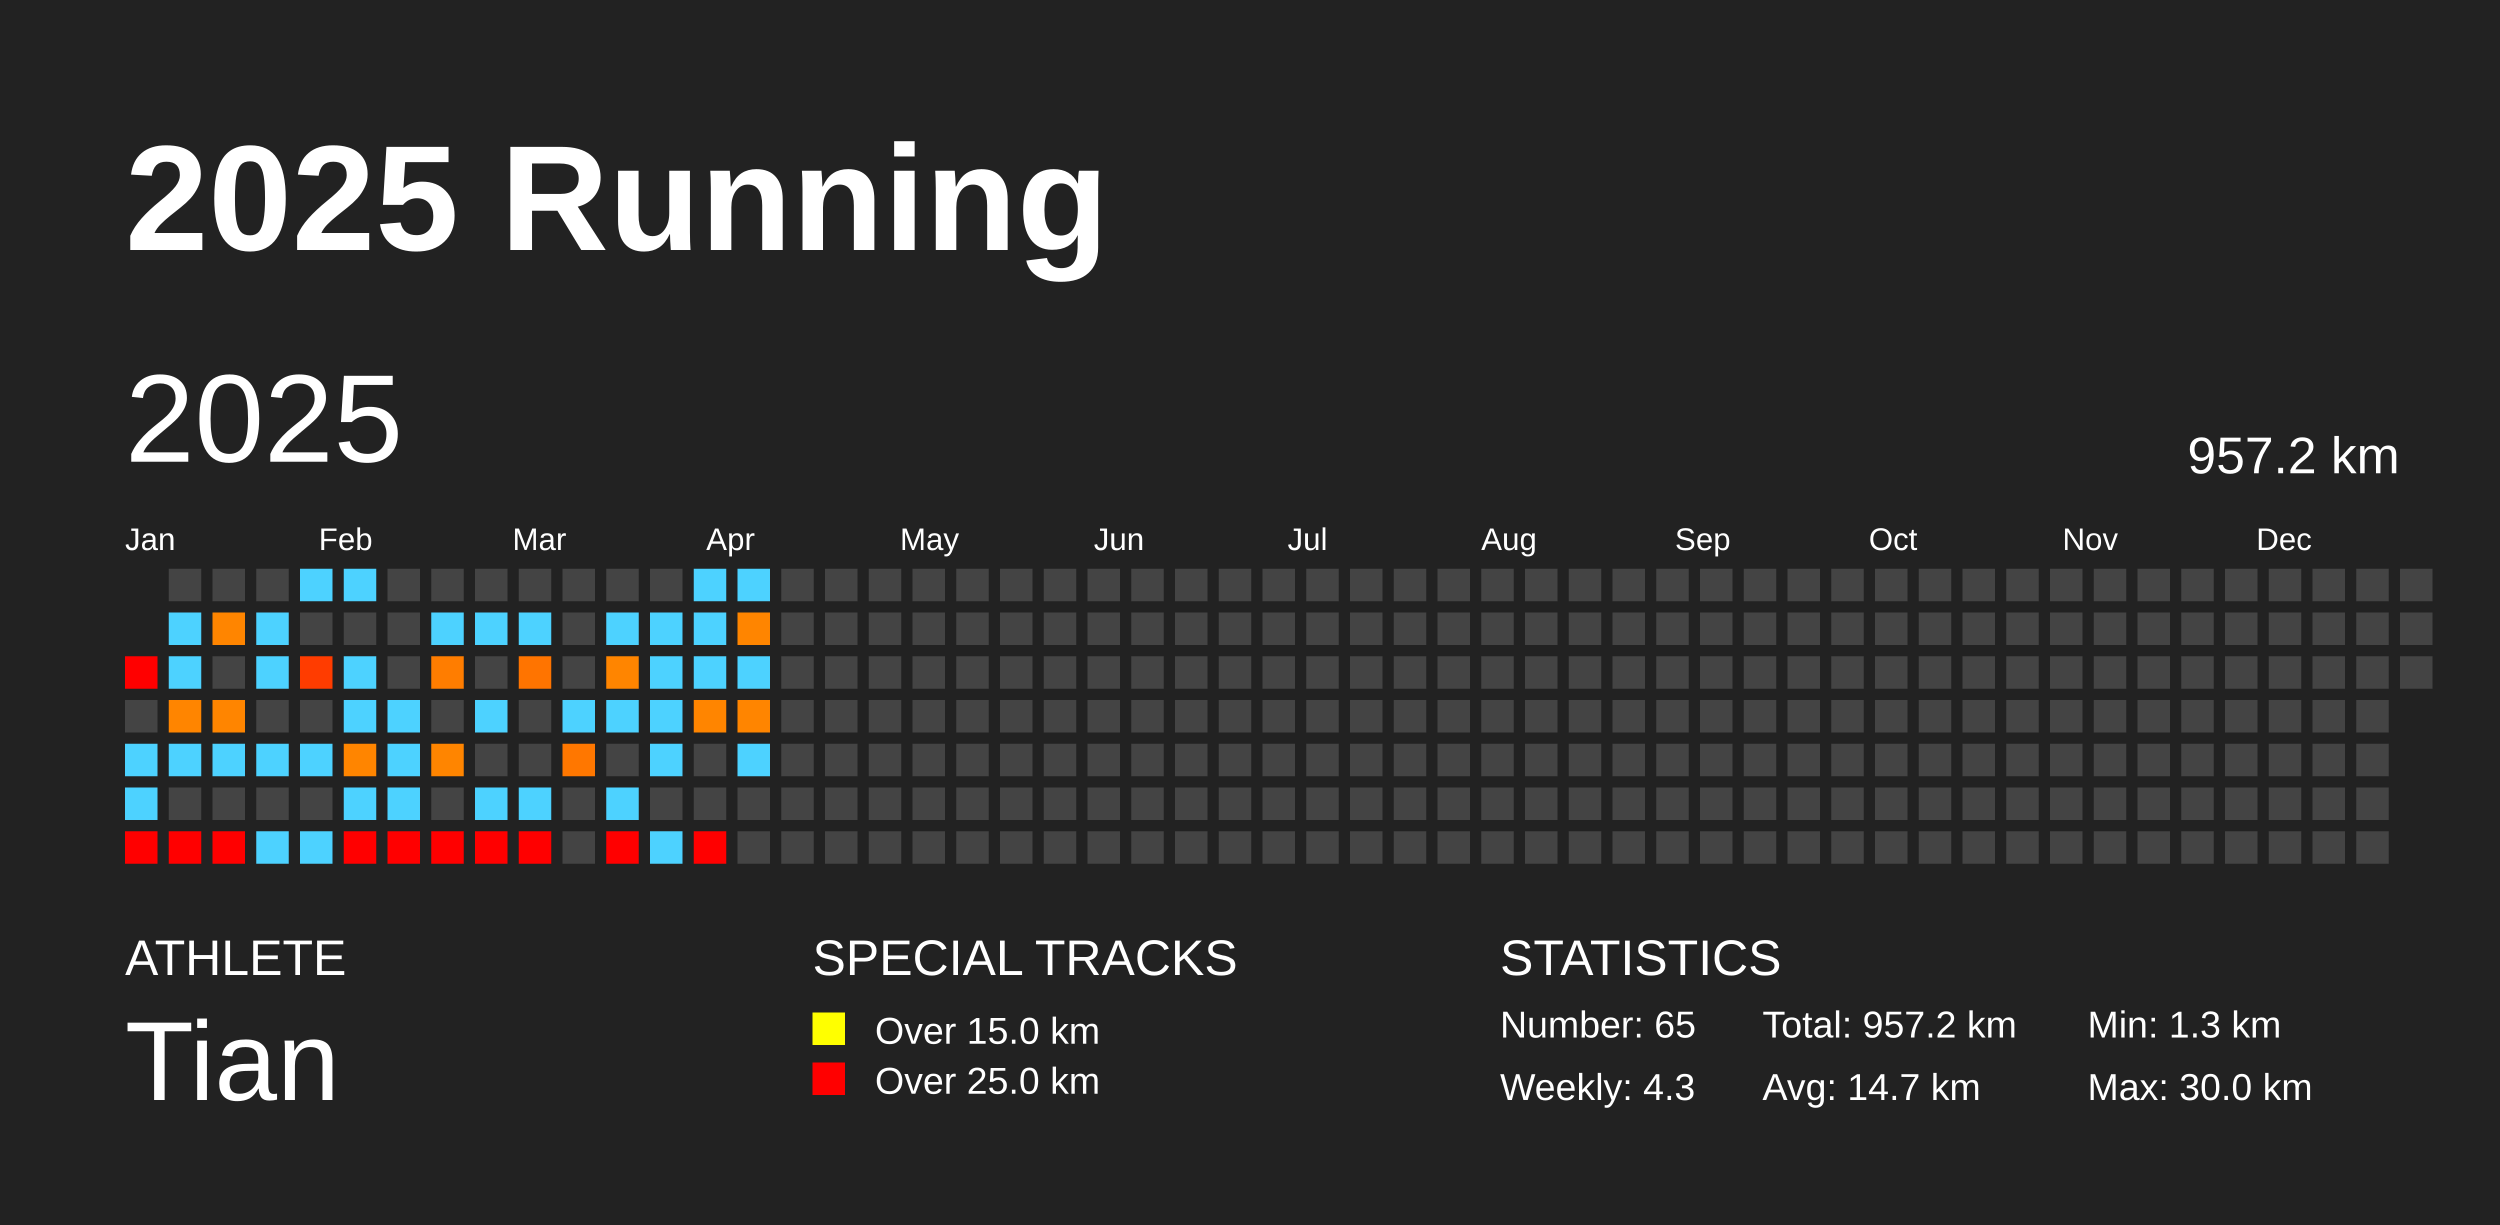
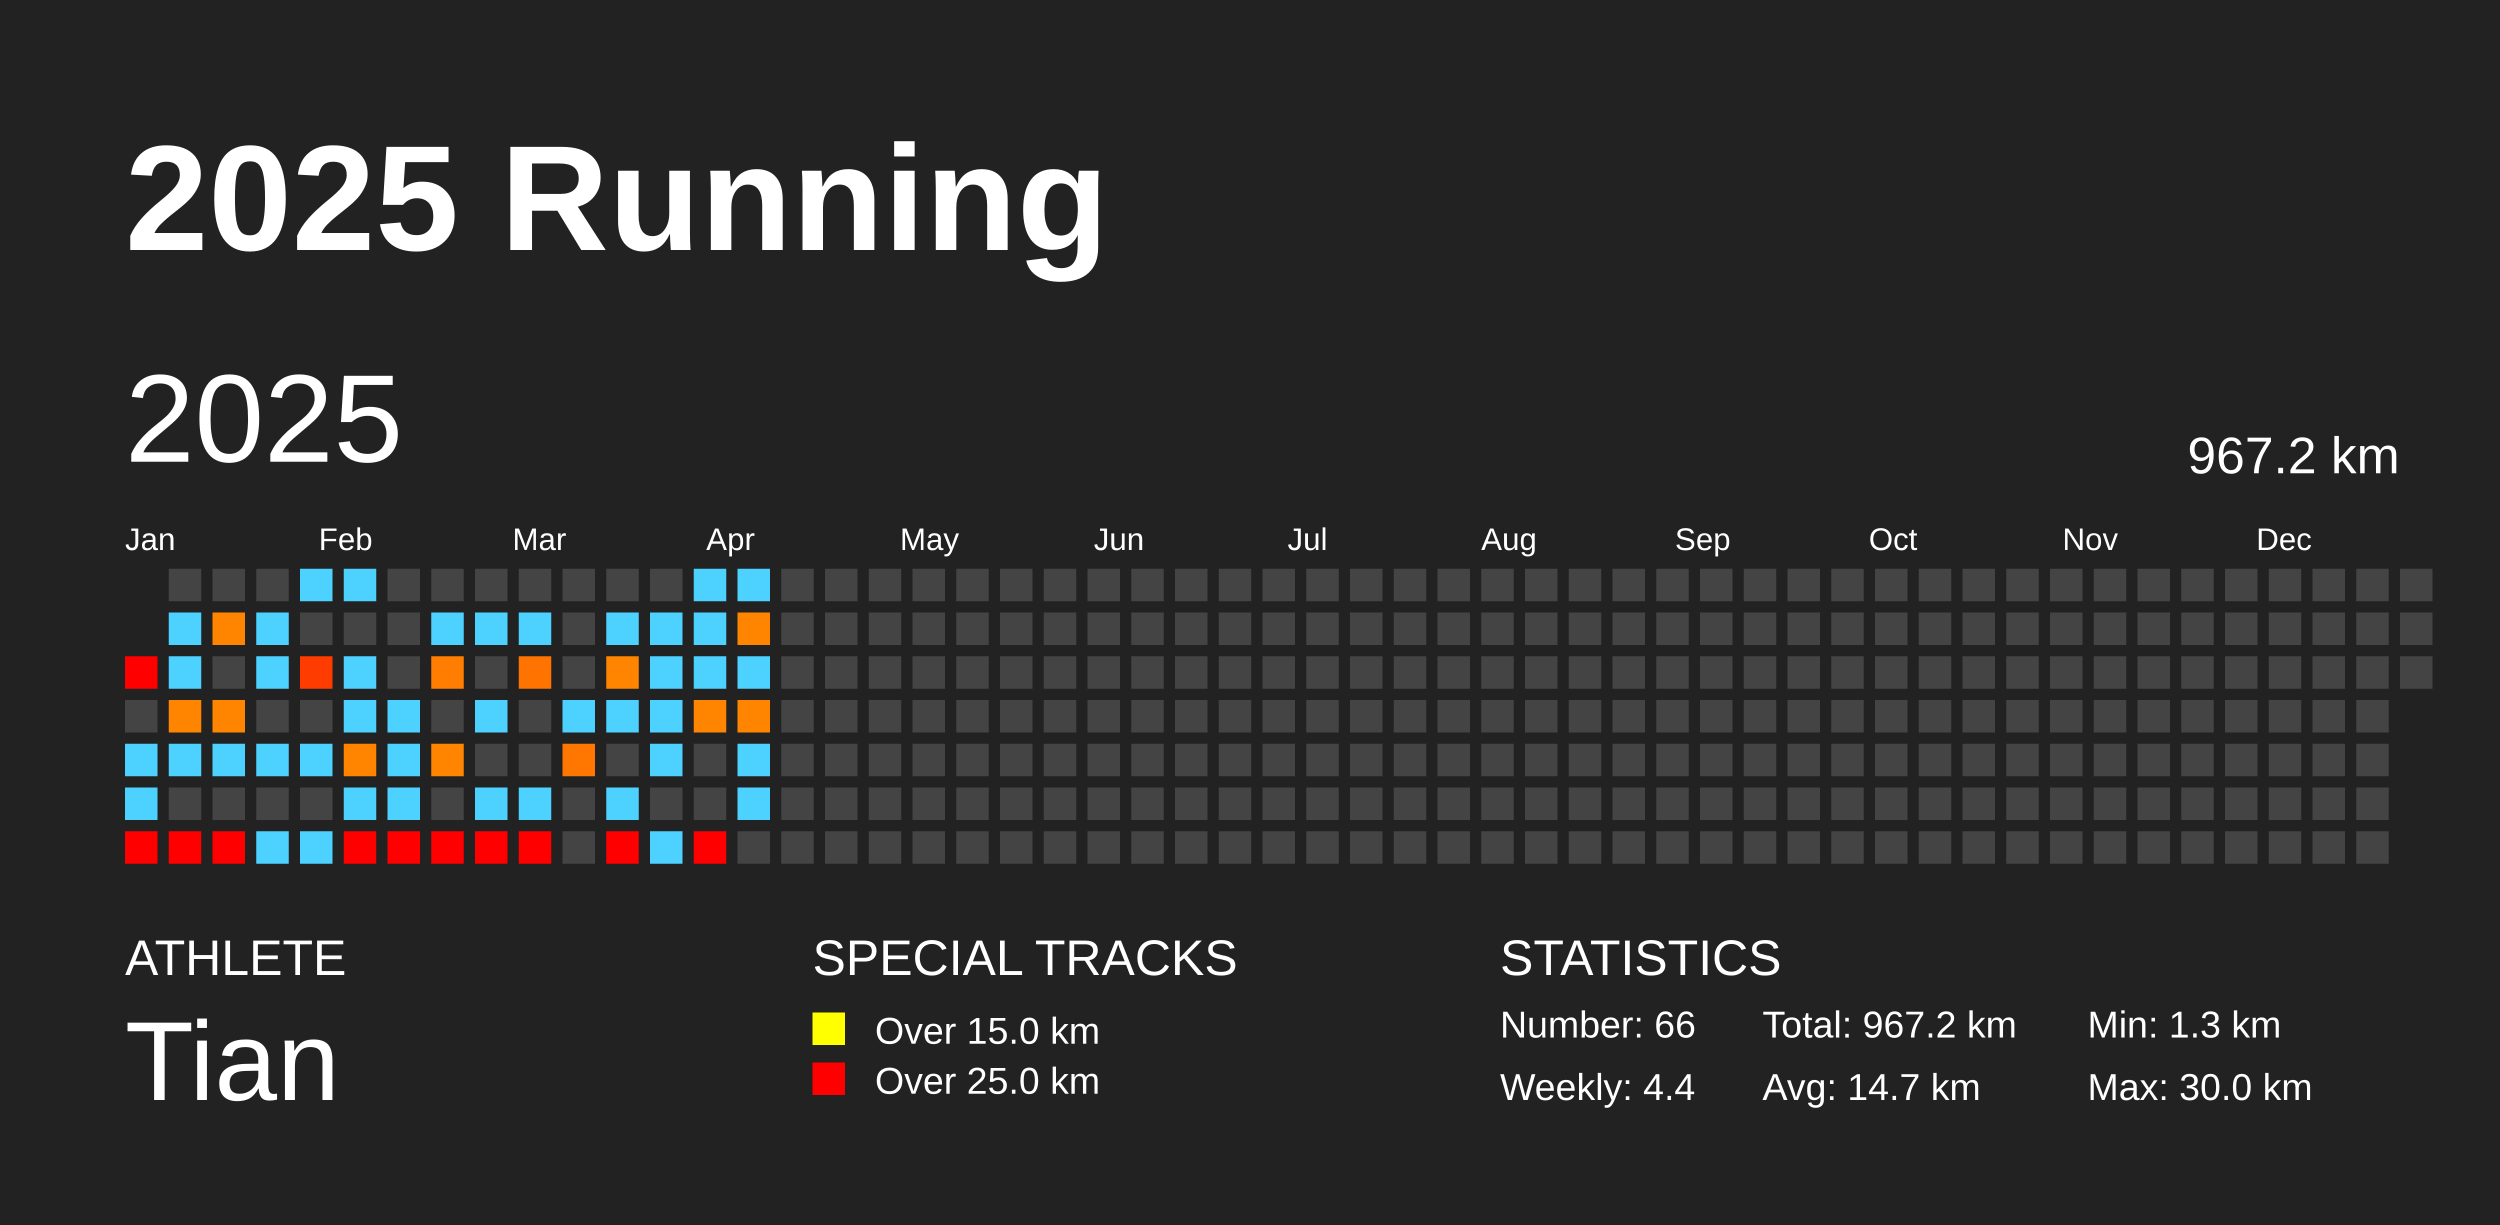
<svg xmlns="http://www.w3.org/2000/svg" baseProfile="full" height="98mm" version="1.1" viewBox="0,0,200,98" width="200mm">
  <defs />
  <rect fill="#222222" height="98" width="200" x="0" y="0" />
  <text fill="#FFFFFF" style="font-size:12px; font-family:Arial; font-weight:bold;" x="10" y="20">2025 Running</text>
  <text fill="#FFFFFF" style="font-size:4px; font-family:Arial" x="10" y="78">ATHLETE</text>
  <text fill="#FFFFFF" style="font-size:9px; font-family:Arial" x="10" y="88">Tian</text>
  <text fill="#FFFFFF" style="font-size:4px; font-family:Arial" x="65" y="78">SPECIAL TRACKS</text>
  <rect fill="yellow" height="2.6" width="2.6" x="65" y="81" />
  <text fill="#FFFFFF" style="font-size:3px; font-family:Arial" x="70" y="83.5">Over 15.0 km</text>
  <rect fill="red" height="2.6" width="2.6" x="65" y="85" />
  <text fill="#FFFFFF" style="font-size:3px; font-family:Arial" x="70" y="87.5">Over 25.0 km</text>
  <text fill="#FFFFFF" style="font-size:4px; font-family:Arial" x="120" y="78">STATISTICS</text>
-   <text fill="#FFFFFF" style="font-size:3px; font-family:Arial" x="120" y="83">Number: 65</text>
-   <text fill="#FFFFFF" style="font-size:3px; font-family:Arial" x="120" y="88">Weekly: 4.3</text>
-   <text fill="#FFFFFF" style="font-size:3px; font-family:Arial" x="141" y="83">Total: 957.2 km</text>
+   <text fill="#FFFFFF" style="font-size:3px; font-family:Arial" x="120" y="83">Number: 66</text>
+   <text fill="#FFFFFF" style="font-size:3px; font-family:Arial" x="120" y="88">Weekly: 4.4</text>
+   <text fill="#FFFFFF" style="font-size:3px; font-family:Arial" x="141" y="83">Total: 967.2 km</text>
  <text fill="#FFFFFF" style="font-size:3px; font-family:Arial" x="141" y="88">Avg: 14.7 km</text>
  <text fill="#FFFFFF" style="font-size:3px; font-family:Arial" x="167" y="83">Min: 1.3 km</text>
  <text fill="#FFFFFF" style="font-size:3px; font-family:Arial" x="167" y="88">Max: 30.0 km</text>
  <text dominant-baseline="hanging" fill="#FFFFFF" style="font-size:10.0px; font-family:Arial;" x="10" y="30">2025</text>
-   <text dominant-baseline="hanging" fill="#FFFFFF" style="font-size:4.125px; font-family:Arial;" x="175" y="35">957.2 km</text>
+   <text dominant-baseline="hanging" fill="#FFFFFF" style="font-size:4.125px; font-family:Arial;" x="175" y="35">967.2 km</text>
  <text fill="#FFFFFF" style="font-size:2.5px; font-family:Arial" x="10.0" y="44">Jan</text>
  <text fill="#FFFFFF" style="font-size:2.5px; font-family:Arial" x="25.5" y="44">Feb</text>
  <text fill="#FFFFFF" style="font-size:2.5px; font-family:Arial" x="41.0" y="44">Mar</text>
  <text fill="#FFFFFF" style="font-size:2.5px; font-family:Arial" x="56.5" y="44">Apr</text>
  <text fill="#FFFFFF" style="font-size:2.5px; font-family:Arial" x="72.0" y="44">May</text>
  <text fill="#FFFFFF" style="font-size:2.5px; font-family:Arial" x="87.5" y="44">Jun</text>
  <text fill="#FFFFFF" style="font-size:2.5px; font-family:Arial" x="103.0" y="44">Jul</text>
  <text fill="#FFFFFF" style="font-size:2.5px; font-family:Arial" x="118.5" y="44">Aug</text>
  <text fill="#FFFFFF" style="font-size:2.5px; font-family:Arial" x="134.0" y="44">Sep</text>
  <text fill="#FFFFFF" style="font-size:2.5px; font-family:Arial" x="149.5" y="44">Oct</text>
  <text fill="#FFFFFF" style="font-size:2.5px; font-family:Arial" x="165.0" y="44">Nov</text>
  <text fill="#FFFFFF" style="font-size:2.5px; font-family:Arial" x="180.5" y="44">Dec</text>
  <rect fill="red" height="2.6" width="2.6" x="10.0" y="52.5" />
  <rect fill="#444444" height="2.6" width="2.6" x="10.0" y="56.0" />
  <rect fill="#4dd2ff" height="2.6" width="2.6" x="10.0" y="59.5" />
  <rect fill="#4dd2ff" height="2.6" width="2.6" x="10.0" y="63.0" />
  <rect fill="red" height="2.6" width="2.6" x="10.0" y="66.5" />
  <rect fill="#444444" height="2.6" width="2.6" x="13.5" y="45.5" />
  <rect fill="#4dd2ff" height="2.6" width="2.6" x="13.5" y="49.0" />
  <rect fill="#4dd2ff" height="2.6" width="2.6" x="13.5" y="52.5" />
  <rect fill="#ff8500" height="2.6" width="2.6" x="13.5" y="56.0" />
  <rect fill="#4dd2ff" height="2.6" width="2.6" x="13.5" y="59.5" />
  <rect fill="#444444" height="2.6" width="2.6" x="13.5" y="63.0" />
  <rect fill="red" height="2.6" width="2.6" x="13.5" y="66.5" />
  <rect fill="#444444" height="2.6" width="2.6" x="17.0" y="45.5" />
  <rect fill="#ff8500" height="2.6" width="2.6" x="17.0" y="49.0" />
  <rect fill="#444444" height="2.6" width="2.6" x="17.0" y="52.5" />
  <rect fill="#ff8500" height="2.6" width="2.6" x="17.0" y="56.0" />
  <rect fill="#4dd2ff" height="2.6" width="2.6" x="17.0" y="59.5" />
  <rect fill="#444444" height="2.6" width="2.6" x="17.0" y="63.0" />
  <rect fill="red" height="2.6" width="2.6" x="17.0" y="66.5" />
  <rect fill="#444444" height="2.6" width="2.6" x="20.5" y="45.5" />
  <rect fill="#4dd2ff" height="2.6" width="2.6" x="20.5" y="49.0" />
  <rect fill="#4dd2ff" height="2.6" width="2.6" x="20.5" y="52.5" />
  <rect fill="#444444" height="2.6" width="2.6" x="20.5" y="56.0" />
  <rect fill="#4dd2ff" height="2.6" width="2.6" x="20.5" y="59.5" />
  <rect fill="#444444" height="2.6" width="2.6" x="20.5" y="63.0" />
  <rect fill="#4dd2ff" height="2.6" width="2.6" x="20.5" y="66.5" />
  <rect fill="#4dd2ff" height="2.6" width="2.6" x="24.0" y="45.5" />
  <rect fill="#444444" height="2.6" width="2.6" x="24.0" y="49.0" />
  <rect fill="#ff3c00" height="2.6" width="2.6" x="24.0" y="52.5" />
  <rect fill="#444444" height="2.6" width="2.6" x="24.0" y="56.0" />
  <rect fill="#4dd2ff" height="2.6" width="2.6" x="24.0" y="59.5" />
  <rect fill="#444444" height="2.6" width="2.6" x="24.0" y="63.0" />
  <rect fill="#4dd2ff" height="2.6" width="2.6" x="24.0" y="66.5" />
  <rect fill="#4dd2ff" height="2.6" width="2.6" x="27.5" y="45.5" />
  <rect fill="#444444" height="2.6" width="2.6" x="27.5" y="49.0" />
  <rect fill="#4dd2ff" height="2.6" width="2.6" x="27.5" y="52.5" />
  <rect fill="#4dd2ff" height="2.6" width="2.6" x="27.5" y="56.0" />
  <rect fill="#ff8500" height="2.6" width="2.6" x="27.5" y="59.5" />
  <rect fill="#4dd2ff" height="2.6" width="2.6" x="27.5" y="63.0" />
  <rect fill="red" height="2.6" width="2.6" x="27.5" y="66.5" />
  <rect fill="#444444" height="2.6" width="2.6" x="31.0" y="45.5" />
  <rect fill="#444444" height="2.6" width="2.6" x="31.0" y="49.0" />
  <rect fill="#444444" height="2.6" width="2.6" x="31.0" y="52.5" />
  <rect fill="#4dd2ff" height="2.6" width="2.6" x="31.0" y="56.0" />
  <rect fill="#4dd2ff" height="2.6" width="2.6" x="31.0" y="59.5" />
  <rect fill="#4dd2ff" height="2.6" width="2.6" x="31.0" y="63.0" />
  <rect fill="red" height="2.6" width="2.6" x="31.0" y="66.5" />
  <rect fill="#444444" height="2.6" width="2.6" x="34.5" y="45.5" />
  <rect fill="#4dd2ff" height="2.6" width="2.6" x="34.5" y="49.0" />
  <rect fill="#ff7d00" height="2.6" width="2.6" x="34.5" y="52.5" />
  <rect fill="#444444" height="2.6" width="2.6" x="34.5" y="56.0" />
  <rect fill="#ff8500" height="2.6" width="2.6" x="34.5" y="59.5" />
  <rect fill="#444444" height="2.6" width="2.6" x="34.5" y="63.0" />
  <rect fill="red" height="2.6" width="2.6" x="34.5" y="66.5" />
  <rect fill="#444444" height="2.6" width="2.6" x="38.0" y="45.5" />
  <rect fill="#4dd2ff" height="2.6" width="2.6" x="38.0" y="49.0" />
  <rect fill="#444444" height="2.6" width="2.6" x="38.0" y="52.5" />
  <rect fill="#4dd2ff" height="2.6" width="2.6" x="38.0" y="56.0" />
  <rect fill="#444444" height="2.6" width="2.6" x="38.0" y="59.5" />
  <rect fill="#4dd2ff" height="2.6" width="2.6" x="38.0" y="63.0" />
  <rect fill="red" height="2.6" width="2.6" x="38.0" y="66.5" />
  <rect fill="#444444" height="2.6" width="2.6" x="41.5" y="45.5" />
  <rect fill="#4dd2ff" height="2.6" width="2.6" x="41.5" y="49.0" />
  <rect fill="#ff7400" height="2.6" width="2.6" x="41.5" y="52.5" />
  <rect fill="#444444" height="2.6" width="2.6" x="41.5" y="56.0" />
  <rect fill="#444444" height="2.6" width="2.6" x="41.5" y="59.5" />
  <rect fill="#4dd2ff" height="2.6" width="2.6" x="41.5" y="63.0" />
  <rect fill="red" height="2.6" width="2.6" x="41.5" y="66.5" />
  <rect fill="#444444" height="2.6" width="2.6" x="45.0" y="45.5" />
  <rect fill="#444444" height="2.6" width="2.6" x="45.0" y="49.0" />
  <rect fill="#444444" height="2.6" width="2.6" x="45.0" y="52.5" />
  <rect fill="#4dd2ff" height="2.6" width="2.6" x="45.0" y="56.0" />
  <rect fill="#ff7700" height="2.6" width="2.6" x="45.0" y="59.5" />
  <rect fill="#444444" height="2.6" width="2.6" x="45.0" y="63.0" />
  <rect fill="#444444" height="2.6" width="2.6" x="45.0" y="66.5" />
  <rect fill="#444444" height="2.6" width="2.6" x="48.5" y="45.5" />
  <rect fill="#4dd2ff" height="2.6" width="2.6" x="48.5" y="49.0" />
  <rect fill="#ff8500" height="2.6" width="2.6" x="48.5" y="52.5" />
  <rect fill="#4dd2ff" height="2.6" width="2.6" x="48.5" y="56.0" />
  <rect fill="#444444" height="2.6" width="2.6" x="48.5" y="59.5" />
  <rect fill="#4dd2ff" height="2.6" width="2.6" x="48.5" y="63.0" />
  <rect fill="red" height="2.6" width="2.6" x="48.5" y="66.5" />
  <rect fill="#444444" height="2.6" width="2.6" x="52.0" y="45.5" />
  <rect fill="#4dd2ff" height="2.6" width="2.6" x="52.0" y="49.0" />
  <rect fill="#4dd2ff" height="2.6" width="2.6" x="52.0" y="52.5" />
  <rect fill="#4dd2ff" height="2.6" width="2.6" x="52.0" y="56.0" />
  <rect fill="#4dd2ff" height="2.6" width="2.6" x="52.0" y="59.5" />
  <rect fill="#444444" height="2.6" width="2.6" x="52.0" y="63.0" />
  <rect fill="#4dd2ff" height="2.6" width="2.6" x="52.0" y="66.5" />
  <rect fill="#4dd2ff" height="2.6" width="2.6" x="55.5" y="45.5" />
  <rect fill="#4dd2ff" height="2.6" width="2.6" x="55.5" y="49.0" />
  <rect fill="#4dd2ff" height="2.6" width="2.6" x="55.5" y="52.5" />
  <rect fill="#ff8500" height="2.6" width="2.6" x="55.5" y="56.0" />
  <rect fill="#444444" height="2.6" width="2.6" x="55.5" y="59.5" />
  <rect fill="#444444" height="2.6" width="2.6" x="55.5" y="63.0" />
  <rect fill="red" height="2.6" width="2.6" x="55.5" y="66.5" />
  <rect fill="#4dd2ff" height="2.6" width="2.6" x="59.0" y="45.5" />
  <rect fill="#ff8500" height="2.6" width="2.6" x="59.0" y="49.0" />
  <rect fill="#4dd2ff" height="2.6" width="2.6" x="59.0" y="52.5" />
  <rect fill="#ff8500" height="2.6" width="2.6" x="59.0" y="56.0" />
  <rect fill="#4dd2ff" height="2.6" width="2.6" x="59.0" y="59.5" />
-   <rect fill="#444444" height="2.6" width="2.6" x="59.0" y="63.0" />
+   <rect fill="#4dd2ff" height="2.6" width="2.6" x="59.0" y="63.0" />
  <rect fill="#444444" height="2.6" width="2.6" x="59.0" y="66.5" />
  <rect fill="#444444" height="2.6" width="2.6" x="62.5" y="45.5" />
  <rect fill="#444444" height="2.6" width="2.6" x="62.5" y="49.0" />
  <rect fill="#444444" height="2.6" width="2.6" x="62.5" y="52.5" />
  <rect fill="#444444" height="2.6" width="2.6" x="62.5" y="56.0" />
  <rect fill="#444444" height="2.6" width="2.6" x="62.5" y="59.5" />
  <rect fill="#444444" height="2.6" width="2.6" x="62.5" y="63.0" />
  <rect fill="#444444" height="2.6" width="2.6" x="62.5" y="66.5" />
  <rect fill="#444444" height="2.6" width="2.6" x="66.0" y="45.5" />
  <rect fill="#444444" height="2.6" width="2.6" x="66.0" y="49.0" />
  <rect fill="#444444" height="2.6" width="2.6" x="66.0" y="52.5" />
  <rect fill="#444444" height="2.6" width="2.6" x="66.0" y="56.0" />
  <rect fill="#444444" height="2.6" width="2.6" x="66.0" y="59.5" />
  <rect fill="#444444" height="2.6" width="2.6" x="66.0" y="63.0" />
  <rect fill="#444444" height="2.6" width="2.6" x="66.0" y="66.5" />
  <rect fill="#444444" height="2.6" width="2.6" x="69.5" y="45.5" />
  <rect fill="#444444" height="2.6" width="2.6" x="69.5" y="49.0" />
  <rect fill="#444444" height="2.6" width="2.6" x="69.5" y="52.5" />
  <rect fill="#444444" height="2.6" width="2.6" x="69.5" y="56.0" />
  <rect fill="#444444" height="2.6" width="2.6" x="69.5" y="59.5" />
  <rect fill="#444444" height="2.6" width="2.6" x="69.5" y="63.0" />
  <rect fill="#444444" height="2.6" width="2.6" x="69.5" y="66.5" />
  <rect fill="#444444" height="2.6" width="2.6" x="73.0" y="45.5" />
  <rect fill="#444444" height="2.6" width="2.6" x="73.0" y="49.0" />
  <rect fill="#444444" height="2.6" width="2.6" x="73.0" y="52.5" />
  <rect fill="#444444" height="2.6" width="2.6" x="73.0" y="56.0" />
  <rect fill="#444444" height="2.6" width="2.6" x="73.0" y="59.5" />
  <rect fill="#444444" height="2.6" width="2.6" x="73.0" y="63.0" />
  <rect fill="#444444" height="2.6" width="2.6" x="73.0" y="66.5" />
  <rect fill="#444444" height="2.6" width="2.6" x="76.5" y="45.5" />
  <rect fill="#444444" height="2.6" width="2.6" x="76.5" y="49.0" />
  <rect fill="#444444" height="2.6" width="2.6" x="76.5" y="52.5" />
  <rect fill="#444444" height="2.6" width="2.6" x="76.5" y="56.0" />
  <rect fill="#444444" height="2.6" width="2.6" x="76.5" y="59.5" />
  <rect fill="#444444" height="2.6" width="2.6" x="76.5" y="63.0" />
  <rect fill="#444444" height="2.6" width="2.6" x="76.5" y="66.5" />
  <rect fill="#444444" height="2.6" width="2.6" x="80.0" y="45.5" />
  <rect fill="#444444" height="2.6" width="2.6" x="80.0" y="49.0" />
  <rect fill="#444444" height="2.6" width="2.6" x="80.0" y="52.5" />
  <rect fill="#444444" height="2.6" width="2.6" x="80.0" y="56.0" />
  <rect fill="#444444" height="2.6" width="2.6" x="80.0" y="59.5" />
  <rect fill="#444444" height="2.6" width="2.6" x="80.0" y="63.0" />
  <rect fill="#444444" height="2.6" width="2.6" x="80.0" y="66.5" />
  <rect fill="#444444" height="2.6" width="2.6" x="83.5" y="45.5" />
  <rect fill="#444444" height="2.6" width="2.6" x="83.5" y="49.0" />
  <rect fill="#444444" height="2.6" width="2.6" x="83.5" y="52.5" />
  <rect fill="#444444" height="2.6" width="2.6" x="83.5" y="56.0" />
  <rect fill="#444444" height="2.6" width="2.6" x="83.5" y="59.5" />
  <rect fill="#444444" height="2.6" width="2.6" x="83.5" y="63.0" />
  <rect fill="#444444" height="2.6" width="2.6" x="83.5" y="66.5" />
  <rect fill="#444444" height="2.6" width="2.6" x="87.0" y="45.5" />
  <rect fill="#444444" height="2.6" width="2.6" x="87.0" y="49.0" />
  <rect fill="#444444" height="2.6" width="2.6" x="87.0" y="52.5" />
  <rect fill="#444444" height="2.6" width="2.6" x="87.0" y="56.0" />
  <rect fill="#444444" height="2.6" width="2.6" x="87.0" y="59.5" />
  <rect fill="#444444" height="2.6" width="2.6" x="87.0" y="63.0" />
  <rect fill="#444444" height="2.6" width="2.6" x="87.0" y="66.5" />
  <rect fill="#444444" height="2.6" width="2.6" x="90.5" y="45.5" />
  <rect fill="#444444" height="2.6" width="2.6" x="90.5" y="49.0" />
  <rect fill="#444444" height="2.6" width="2.6" x="90.5" y="52.5" />
  <rect fill="#444444" height="2.6" width="2.6" x="90.5" y="56.0" />
  <rect fill="#444444" height="2.6" width="2.6" x="90.5" y="59.5" />
  <rect fill="#444444" height="2.6" width="2.6" x="90.5" y="63.0" />
  <rect fill="#444444" height="2.6" width="2.6" x="90.5" y="66.5" />
  <rect fill="#444444" height="2.6" width="2.6" x="94.0" y="45.5" />
  <rect fill="#444444" height="2.6" width="2.6" x="94.0" y="49.0" />
  <rect fill="#444444" height="2.6" width="2.6" x="94.0" y="52.5" />
  <rect fill="#444444" height="2.6" width="2.6" x="94.0" y="56.0" />
  <rect fill="#444444" height="2.6" width="2.6" x="94.0" y="59.5" />
  <rect fill="#444444" height="2.6" width="2.6" x="94.0" y="63.0" />
  <rect fill="#444444" height="2.6" width="2.6" x="94.0" y="66.5" />
  <rect fill="#444444" height="2.6" width="2.6" x="97.5" y="45.5" />
  <rect fill="#444444" height="2.6" width="2.6" x="97.5" y="49.0" />
  <rect fill="#444444" height="2.6" width="2.6" x="97.5" y="52.5" />
  <rect fill="#444444" height="2.6" width="2.6" x="97.5" y="56.0" />
  <rect fill="#444444" height="2.6" width="2.6" x="97.5" y="59.5" />
  <rect fill="#444444" height="2.6" width="2.6" x="97.5" y="63.0" />
  <rect fill="#444444" height="2.6" width="2.6" x="97.5" y="66.5" />
  <rect fill="#444444" height="2.6" width="2.6" x="101.0" y="45.5" />
  <rect fill="#444444" height="2.6" width="2.6" x="101.0" y="49.0" />
  <rect fill="#444444" height="2.6" width="2.6" x="101.0" y="52.5" />
  <rect fill="#444444" height="2.6" width="2.6" x="101.0" y="56.0" />
  <rect fill="#444444" height="2.6" width="2.6" x="101.0" y="59.5" />
  <rect fill="#444444" height="2.6" width="2.6" x="101.0" y="63.0" />
  <rect fill="#444444" height="2.6" width="2.6" x="101.0" y="66.5" />
  <rect fill="#444444" height="2.6" width="2.6" x="104.5" y="45.5" />
  <rect fill="#444444" height="2.6" width="2.6" x="104.5" y="49.0" />
  <rect fill="#444444" height="2.6" width="2.6" x="104.5" y="52.5" />
  <rect fill="#444444" height="2.6" width="2.6" x="104.5" y="56.0" />
  <rect fill="#444444" height="2.6" width="2.6" x="104.5" y="59.5" />
  <rect fill="#444444" height="2.6" width="2.6" x="104.5" y="63.0" />
  <rect fill="#444444" height="2.6" width="2.6" x="104.5" y="66.5" />
  <rect fill="#444444" height="2.6" width="2.6" x="108.0" y="45.5" />
  <rect fill="#444444" height="2.6" width="2.6" x="108.0" y="49.0" />
  <rect fill="#444444" height="2.6" width="2.6" x="108.0" y="52.5" />
  <rect fill="#444444" height="2.6" width="2.6" x="108.0" y="56.0" />
  <rect fill="#444444" height="2.6" width="2.6" x="108.0" y="59.5" />
  <rect fill="#444444" height="2.6" width="2.6" x="108.0" y="63.0" />
  <rect fill="#444444" height="2.6" width="2.6" x="108.0" y="66.5" />
  <rect fill="#444444" height="2.6" width="2.6" x="111.5" y="45.5" />
  <rect fill="#444444" height="2.6" width="2.6" x="111.5" y="49.0" />
  <rect fill="#444444" height="2.6" width="2.6" x="111.5" y="52.5" />
  <rect fill="#444444" height="2.6" width="2.6" x="111.5" y="56.0" />
  <rect fill="#444444" height="2.6" width="2.6" x="111.5" y="59.5" />
  <rect fill="#444444" height="2.6" width="2.6" x="111.5" y="63.0" />
  <rect fill="#444444" height="2.6" width="2.6" x="111.5" y="66.5" />
  <rect fill="#444444" height="2.6" width="2.6" x="115.0" y="45.5" />
  <rect fill="#444444" height="2.6" width="2.6" x="115.0" y="49.0" />
  <rect fill="#444444" height="2.6" width="2.6" x="115.0" y="52.5" />
  <rect fill="#444444" height="2.6" width="2.6" x="115.0" y="56.0" />
  <rect fill="#444444" height="2.6" width="2.6" x="115.0" y="59.5" />
  <rect fill="#444444" height="2.6" width="2.6" x="115.0" y="63.0" />
  <rect fill="#444444" height="2.6" width="2.6" x="115.0" y="66.5" />
  <rect fill="#444444" height="2.6" width="2.6" x="118.5" y="45.5" />
  <rect fill="#444444" height="2.6" width="2.6" x="118.5" y="49.0" />
  <rect fill="#444444" height="2.6" width="2.6" x="118.5" y="52.5" />
  <rect fill="#444444" height="2.6" width="2.6" x="118.5" y="56.0" />
  <rect fill="#444444" height="2.6" width="2.6" x="118.5" y="59.5" />
  <rect fill="#444444" height="2.6" width="2.6" x="118.5" y="63.0" />
  <rect fill="#444444" height="2.6" width="2.6" x="118.5" y="66.5" />
  <rect fill="#444444" height="2.6" width="2.6" x="122.0" y="45.5" />
  <rect fill="#444444" height="2.6" width="2.6" x="122.0" y="49.0" />
  <rect fill="#444444" height="2.6" width="2.6" x="122.0" y="52.5" />
  <rect fill="#444444" height="2.6" width="2.6" x="122.0" y="56.0" />
  <rect fill="#444444" height="2.6" width="2.6" x="122.0" y="59.5" />
  <rect fill="#444444" height="2.6" width="2.6" x="122.0" y="63.0" />
  <rect fill="#444444" height="2.6" width="2.6" x="122.0" y="66.5" />
  <rect fill="#444444" height="2.6" width="2.6" x="125.5" y="45.5" />
  <rect fill="#444444" height="2.6" width="2.6" x="125.5" y="49.0" />
  <rect fill="#444444" height="2.6" width="2.6" x="125.5" y="52.5" />
  <rect fill="#444444" height="2.6" width="2.6" x="125.5" y="56.0" />
  <rect fill="#444444" height="2.6" width="2.6" x="125.5" y="59.5" />
  <rect fill="#444444" height="2.6" width="2.6" x="125.5" y="63.0" />
  <rect fill="#444444" height="2.6" width="2.6" x="125.5" y="66.5" />
  <rect fill="#444444" height="2.6" width="2.6" x="129.0" y="45.5" />
  <rect fill="#444444" height="2.6" width="2.6" x="129.0" y="49.0" />
  <rect fill="#444444" height="2.6" width="2.6" x="129.0" y="52.5" />
  <rect fill="#444444" height="2.6" width="2.6" x="129.0" y="56.0" />
  <rect fill="#444444" height="2.6" width="2.6" x="129.0" y="59.5" />
  <rect fill="#444444" height="2.6" width="2.6" x="129.0" y="63.0" />
  <rect fill="#444444" height="2.6" width="2.6" x="129.0" y="66.5" />
  <rect fill="#444444" height="2.6" width="2.6" x="132.5" y="45.5" />
  <rect fill="#444444" height="2.6" width="2.6" x="132.5" y="49.0" />
  <rect fill="#444444" height="2.6" width="2.6" x="132.5" y="52.5" />
  <rect fill="#444444" height="2.6" width="2.6" x="132.5" y="56.0" />
  <rect fill="#444444" height="2.6" width="2.6" x="132.5" y="59.5" />
  <rect fill="#444444" height="2.6" width="2.6" x="132.5" y="63.0" />
  <rect fill="#444444" height="2.6" width="2.6" x="132.5" y="66.5" />
  <rect fill="#444444" height="2.6" width="2.6" x="136.0" y="45.5" />
  <rect fill="#444444" height="2.6" width="2.6" x="136.0" y="49.0" />
  <rect fill="#444444" height="2.6" width="2.6" x="136.0" y="52.5" />
  <rect fill="#444444" height="2.6" width="2.6" x="136.0" y="56.0" />
  <rect fill="#444444" height="2.6" width="2.6" x="136.0" y="59.5" />
  <rect fill="#444444" height="2.6" width="2.6" x="136.0" y="63.0" />
  <rect fill="#444444" height="2.6" width="2.6" x="136.0" y="66.5" />
  <rect fill="#444444" height="2.6" width="2.6" x="139.5" y="45.5" />
  <rect fill="#444444" height="2.6" width="2.6" x="139.5" y="49.0" />
  <rect fill="#444444" height="2.6" width="2.6" x="139.5" y="52.5" />
  <rect fill="#444444" height="2.6" width="2.6" x="139.5" y="56.0" />
  <rect fill="#444444" height="2.6" width="2.6" x="139.5" y="59.5" />
  <rect fill="#444444" height="2.6" width="2.6" x="139.5" y="63.0" />
  <rect fill="#444444" height="2.6" width="2.6" x="139.5" y="66.5" />
  <rect fill="#444444" height="2.6" width="2.6" x="143.0" y="45.5" />
  <rect fill="#444444" height="2.6" width="2.6" x="143.0" y="49.0" />
  <rect fill="#444444" height="2.6" width="2.6" x="143.0" y="52.5" />
  <rect fill="#444444" height="2.6" width="2.6" x="143.0" y="56.0" />
  <rect fill="#444444" height="2.6" width="2.6" x="143.0" y="59.5" />
  <rect fill="#444444" height="2.6" width="2.6" x="143.0" y="63.0" />
  <rect fill="#444444" height="2.6" width="2.6" x="143.0" y="66.5" />
  <rect fill="#444444" height="2.6" width="2.6" x="146.5" y="45.5" />
  <rect fill="#444444" height="2.6" width="2.6" x="146.5" y="49.0" />
  <rect fill="#444444" height="2.6" width="2.6" x="146.5" y="52.5" />
  <rect fill="#444444" height="2.6" width="2.6" x="146.5" y="56.0" />
  <rect fill="#444444" height="2.6" width="2.6" x="146.5" y="59.5" />
  <rect fill="#444444" height="2.6" width="2.6" x="146.5" y="63.0" />
  <rect fill="#444444" height="2.6" width="2.6" x="146.5" y="66.5" />
  <rect fill="#444444" height="2.6" width="2.6" x="150.0" y="45.5" />
  <rect fill="#444444" height="2.6" width="2.6" x="150.0" y="49.0" />
  <rect fill="#444444" height="2.6" width="2.6" x="150.0" y="52.5" />
  <rect fill="#444444" height="2.6" width="2.6" x="150.0" y="56.0" />
  <rect fill="#444444" height="2.6" width="2.6" x="150.0" y="59.5" />
  <rect fill="#444444" height="2.6" width="2.6" x="150.0" y="63.0" />
  <rect fill="#444444" height="2.6" width="2.6" x="150.0" y="66.5" />
  <rect fill="#444444" height="2.6" width="2.6" x="153.5" y="45.5" />
  <rect fill="#444444" height="2.6" width="2.6" x="153.5" y="49.0" />
  <rect fill="#444444" height="2.6" width="2.6" x="153.5" y="52.5" />
  <rect fill="#444444" height="2.6" width="2.6" x="153.5" y="56.0" />
  <rect fill="#444444" height="2.6" width="2.6" x="153.5" y="59.5" />
  <rect fill="#444444" height="2.6" width="2.6" x="153.5" y="63.0" />
  <rect fill="#444444" height="2.6" width="2.6" x="153.5" y="66.5" />
  <rect fill="#444444" height="2.6" width="2.6" x="157.0" y="45.5" />
  <rect fill="#444444" height="2.6" width="2.6" x="157.0" y="49.0" />
  <rect fill="#444444" height="2.6" width="2.6" x="157.0" y="52.5" />
  <rect fill="#444444" height="2.6" width="2.6" x="157.0" y="56.0" />
  <rect fill="#444444" height="2.6" width="2.6" x="157.0" y="59.5" />
  <rect fill="#444444" height="2.6" width="2.6" x="157.0" y="63.0" />
  <rect fill="#444444" height="2.6" width="2.6" x="157.0" y="66.5" />
  <rect fill="#444444" height="2.6" width="2.6" x="160.5" y="45.5" />
  <rect fill="#444444" height="2.6" width="2.6" x="160.5" y="49.0" />
  <rect fill="#444444" height="2.6" width="2.6" x="160.5" y="52.5" />
  <rect fill="#444444" height="2.6" width="2.6" x="160.5" y="56.0" />
  <rect fill="#444444" height="2.6" width="2.6" x="160.5" y="59.5" />
  <rect fill="#444444" height="2.6" width="2.6" x="160.5" y="63.0" />
  <rect fill="#444444" height="2.6" width="2.6" x="160.5" y="66.5" />
  <rect fill="#444444" height="2.6" width="2.6" x="164.0" y="45.5" />
  <rect fill="#444444" height="2.6" width="2.6" x="164.0" y="49.0" />
  <rect fill="#444444" height="2.6" width="2.6" x="164.0" y="52.5" />
  <rect fill="#444444" height="2.6" width="2.6" x="164.0" y="56.0" />
  <rect fill="#444444" height="2.6" width="2.6" x="164.0" y="59.5" />
  <rect fill="#444444" height="2.6" width="2.6" x="164.0" y="63.0" />
  <rect fill="#444444" height="2.6" width="2.6" x="164.0" y="66.5" />
  <rect fill="#444444" height="2.6" width="2.6" x="167.5" y="45.5" />
  <rect fill="#444444" height="2.6" width="2.6" x="167.5" y="49.0" />
  <rect fill="#444444" height="2.6" width="2.6" x="167.5" y="52.5" />
  <rect fill="#444444" height="2.6" width="2.6" x="167.5" y="56.0" />
  <rect fill="#444444" height="2.6" width="2.6" x="167.5" y="59.5" />
  <rect fill="#444444" height="2.6" width="2.6" x="167.5" y="63.0" />
  <rect fill="#444444" height="2.6" width="2.6" x="167.5" y="66.5" />
  <rect fill="#444444" height="2.6" width="2.6" x="171.0" y="45.5" />
  <rect fill="#444444" height="2.6" width="2.6" x="171.0" y="49.0" />
  <rect fill="#444444" height="2.6" width="2.6" x="171.0" y="52.5" />
  <rect fill="#444444" height="2.6" width="2.6" x="171.0" y="56.0" />
  <rect fill="#444444" height="2.6" width="2.6" x="171.0" y="59.5" />
  <rect fill="#444444" height="2.6" width="2.6" x="171.0" y="63.0" />
  <rect fill="#444444" height="2.6" width="2.6" x="171.0" y="66.5" />
  <rect fill="#444444" height="2.6" width="2.6" x="174.5" y="45.5" />
  <rect fill="#444444" height="2.6" width="2.6" x="174.5" y="49.0" />
  <rect fill="#444444" height="2.6" width="2.6" x="174.5" y="52.5" />
  <rect fill="#444444" height="2.6" width="2.6" x="174.5" y="56.0" />
  <rect fill="#444444" height="2.6" width="2.6" x="174.5" y="59.5" />
  <rect fill="#444444" height="2.6" width="2.6" x="174.5" y="63.0" />
  <rect fill="#444444" height="2.6" width="2.6" x="174.5" y="66.5" />
  <rect fill="#444444" height="2.6" width="2.6" x="178.0" y="45.5" />
  <rect fill="#444444" height="2.6" width="2.6" x="178.0" y="49.0" />
  <rect fill="#444444" height="2.6" width="2.6" x="178.0" y="52.5" />
  <rect fill="#444444" height="2.6" width="2.6" x="178.0" y="56.0" />
  <rect fill="#444444" height="2.6" width="2.6" x="178.0" y="59.5" />
  <rect fill="#444444" height="2.6" width="2.6" x="178.0" y="63.0" />
  <rect fill="#444444" height="2.6" width="2.6" x="178.0" y="66.5" />
  <rect fill="#444444" height="2.6" width="2.6" x="181.5" y="45.5" />
  <rect fill="#444444" height="2.6" width="2.6" x="181.5" y="49.0" />
  <rect fill="#444444" height="2.6" width="2.6" x="181.5" y="52.5" />
  <rect fill="#444444" height="2.6" width="2.6" x="181.5" y="56.0" />
  <rect fill="#444444" height="2.6" width="2.6" x="181.5" y="59.5" />
  <rect fill="#444444" height="2.6" width="2.6" x="181.5" y="63.0" />
  <rect fill="#444444" height="2.6" width="2.6" x="181.5" y="66.5" />
  <rect fill="#444444" height="2.6" width="2.6" x="185.0" y="45.5" />
  <rect fill="#444444" height="2.6" width="2.6" x="185.0" y="49.0" />
  <rect fill="#444444" height="2.6" width="2.6" x="185.0" y="52.5" />
  <rect fill="#444444" height="2.6" width="2.6" x="185.0" y="56.0" />
  <rect fill="#444444" height="2.6" width="2.6" x="185.0" y="59.5" />
  <rect fill="#444444" height="2.6" width="2.6" x="185.0" y="63.0" />
  <rect fill="#444444" height="2.6" width="2.6" x="185.0" y="66.5" />
  <rect fill="#444444" height="2.6" width="2.6" x="188.5" y="45.5" />
  <rect fill="#444444" height="2.6" width="2.6" x="188.5" y="49.0" />
  <rect fill="#444444" height="2.6" width="2.6" x="188.5" y="52.5" />
  <rect fill="#444444" height="2.6" width="2.6" x="188.5" y="56.0" />
  <rect fill="#444444" height="2.6" width="2.6" x="188.5" y="59.5" />
  <rect fill="#444444" height="2.6" width="2.6" x="188.5" y="63.0" />
  <rect fill="#444444" height="2.6" width="2.6" x="188.5" y="66.5" />
  <rect fill="#444444" height="2.6" width="2.6" x="192.0" y="45.5" />
  <rect fill="#444444" height="2.6" width="2.6" x="192.0" y="49.0" />
  <rect fill="#444444" height="2.6" width="2.6" x="192.0" y="52.5" />
</svg>
